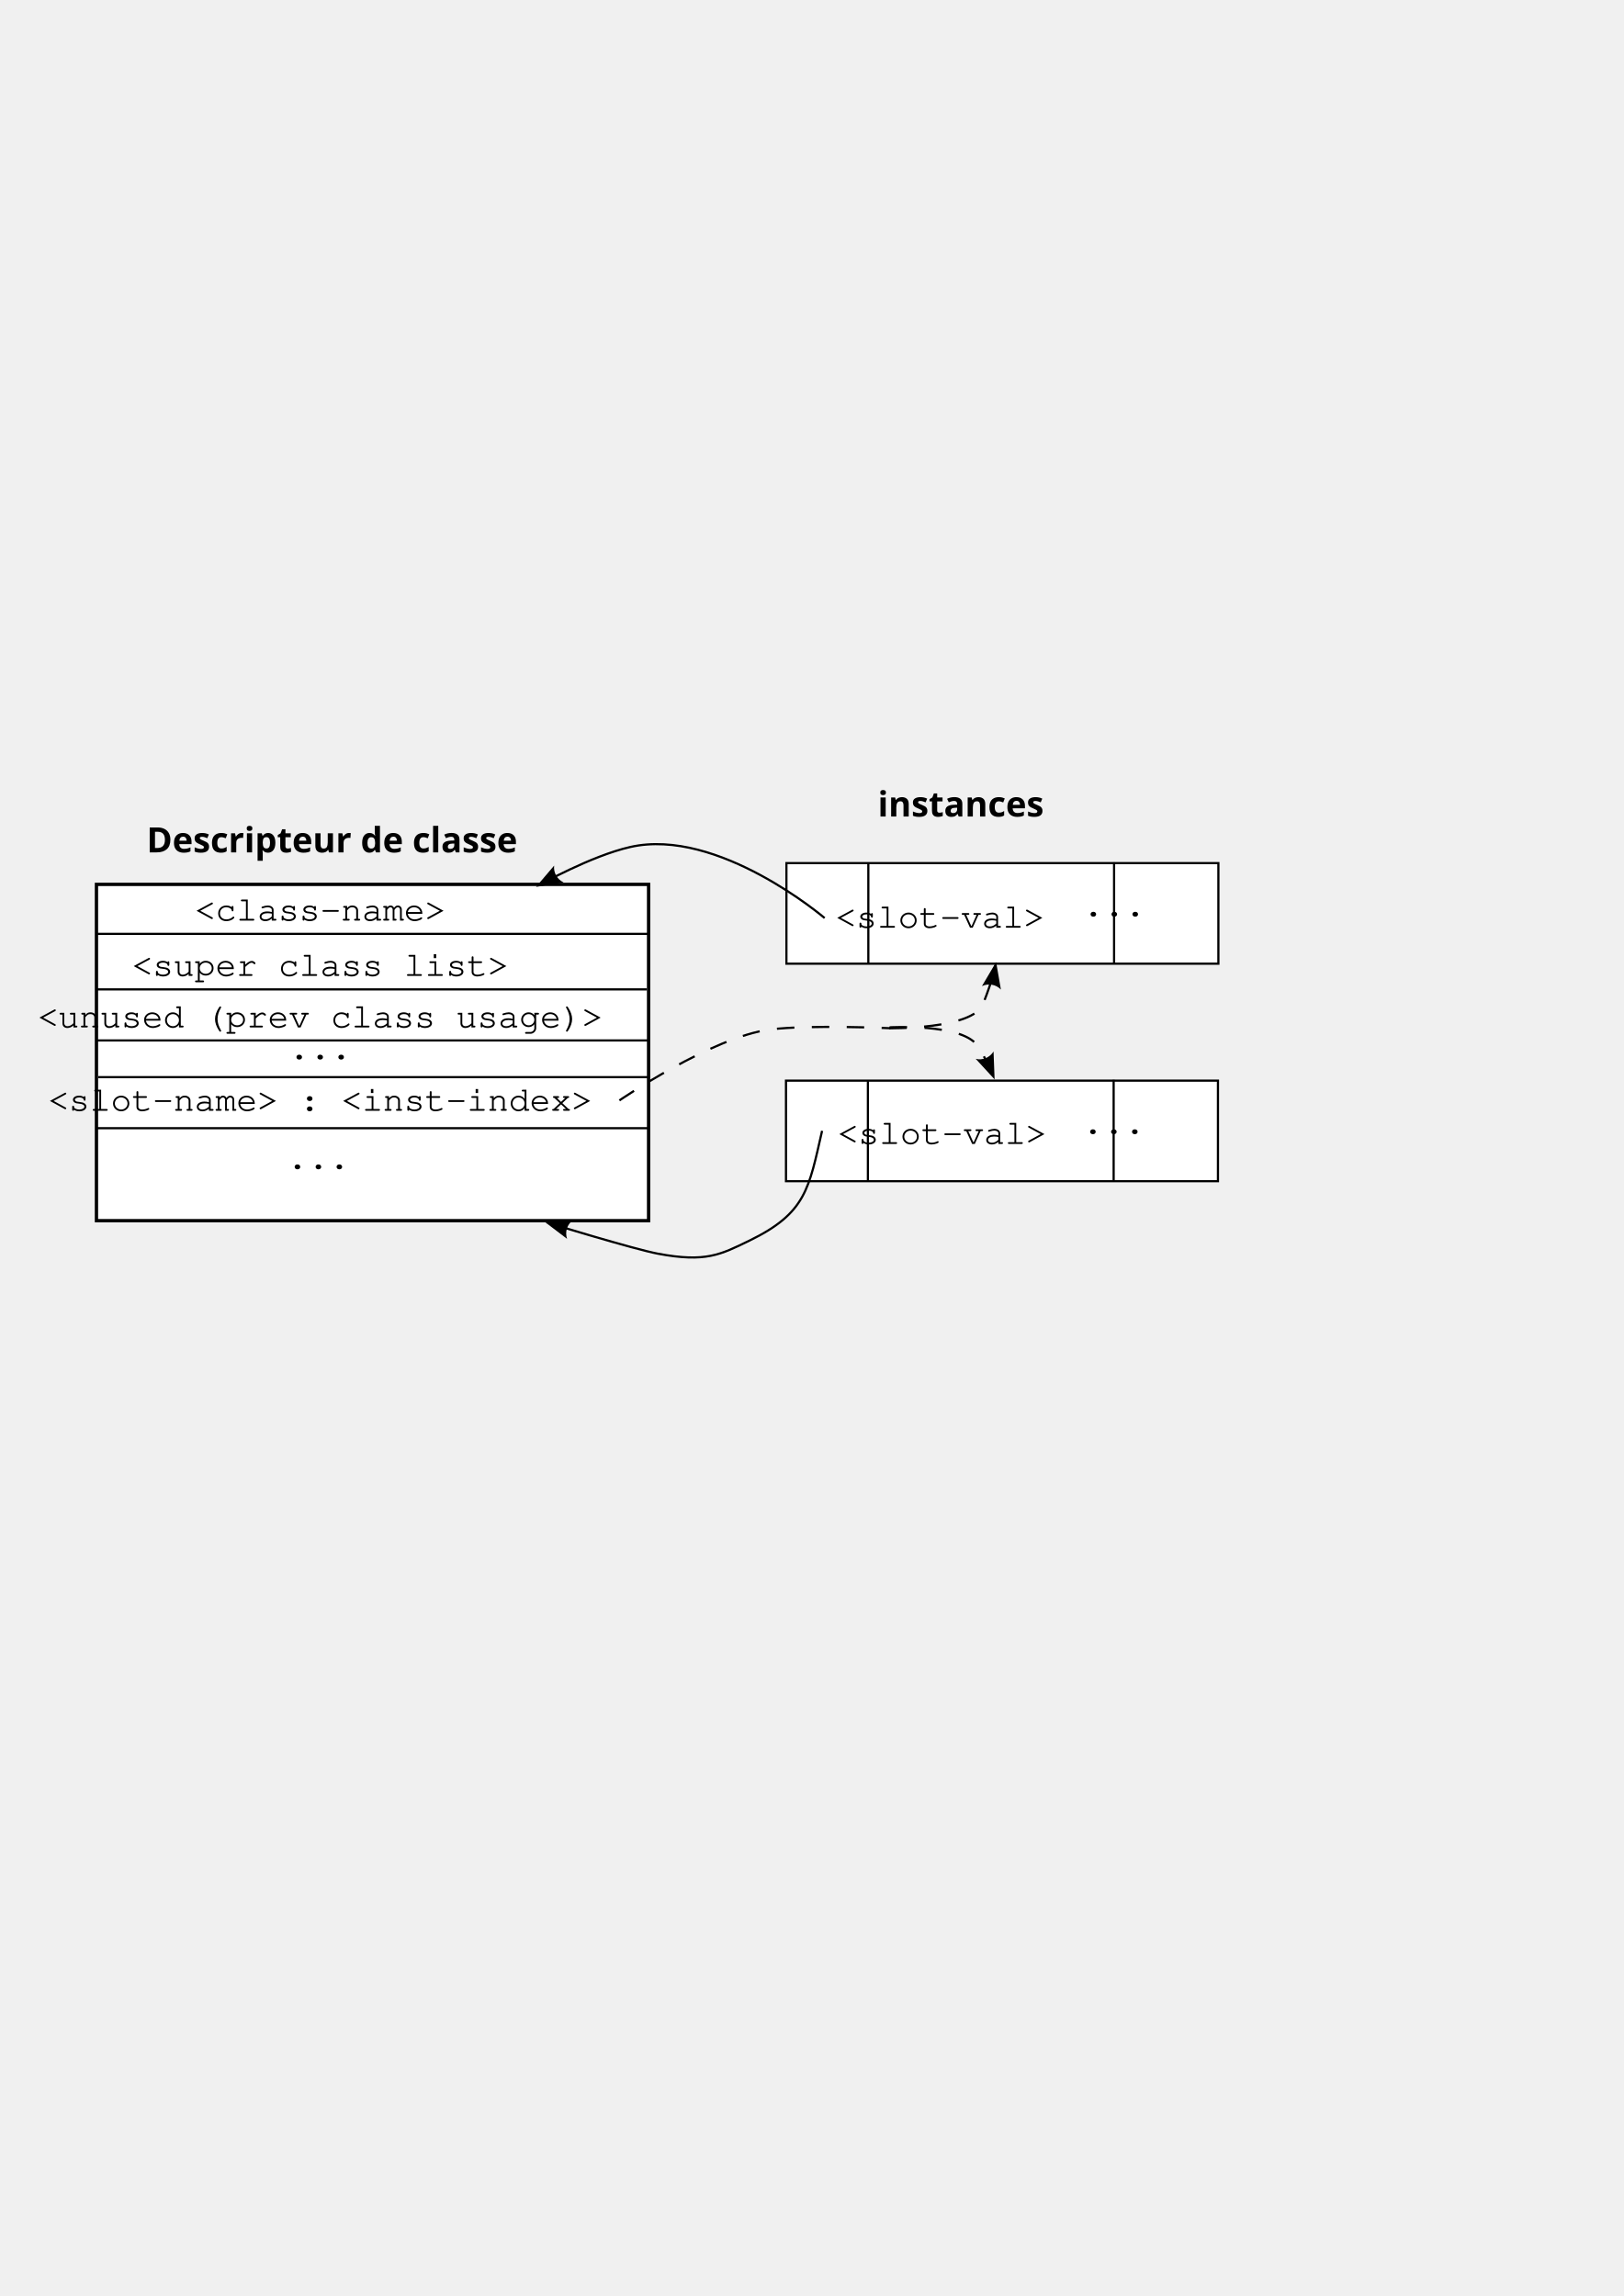
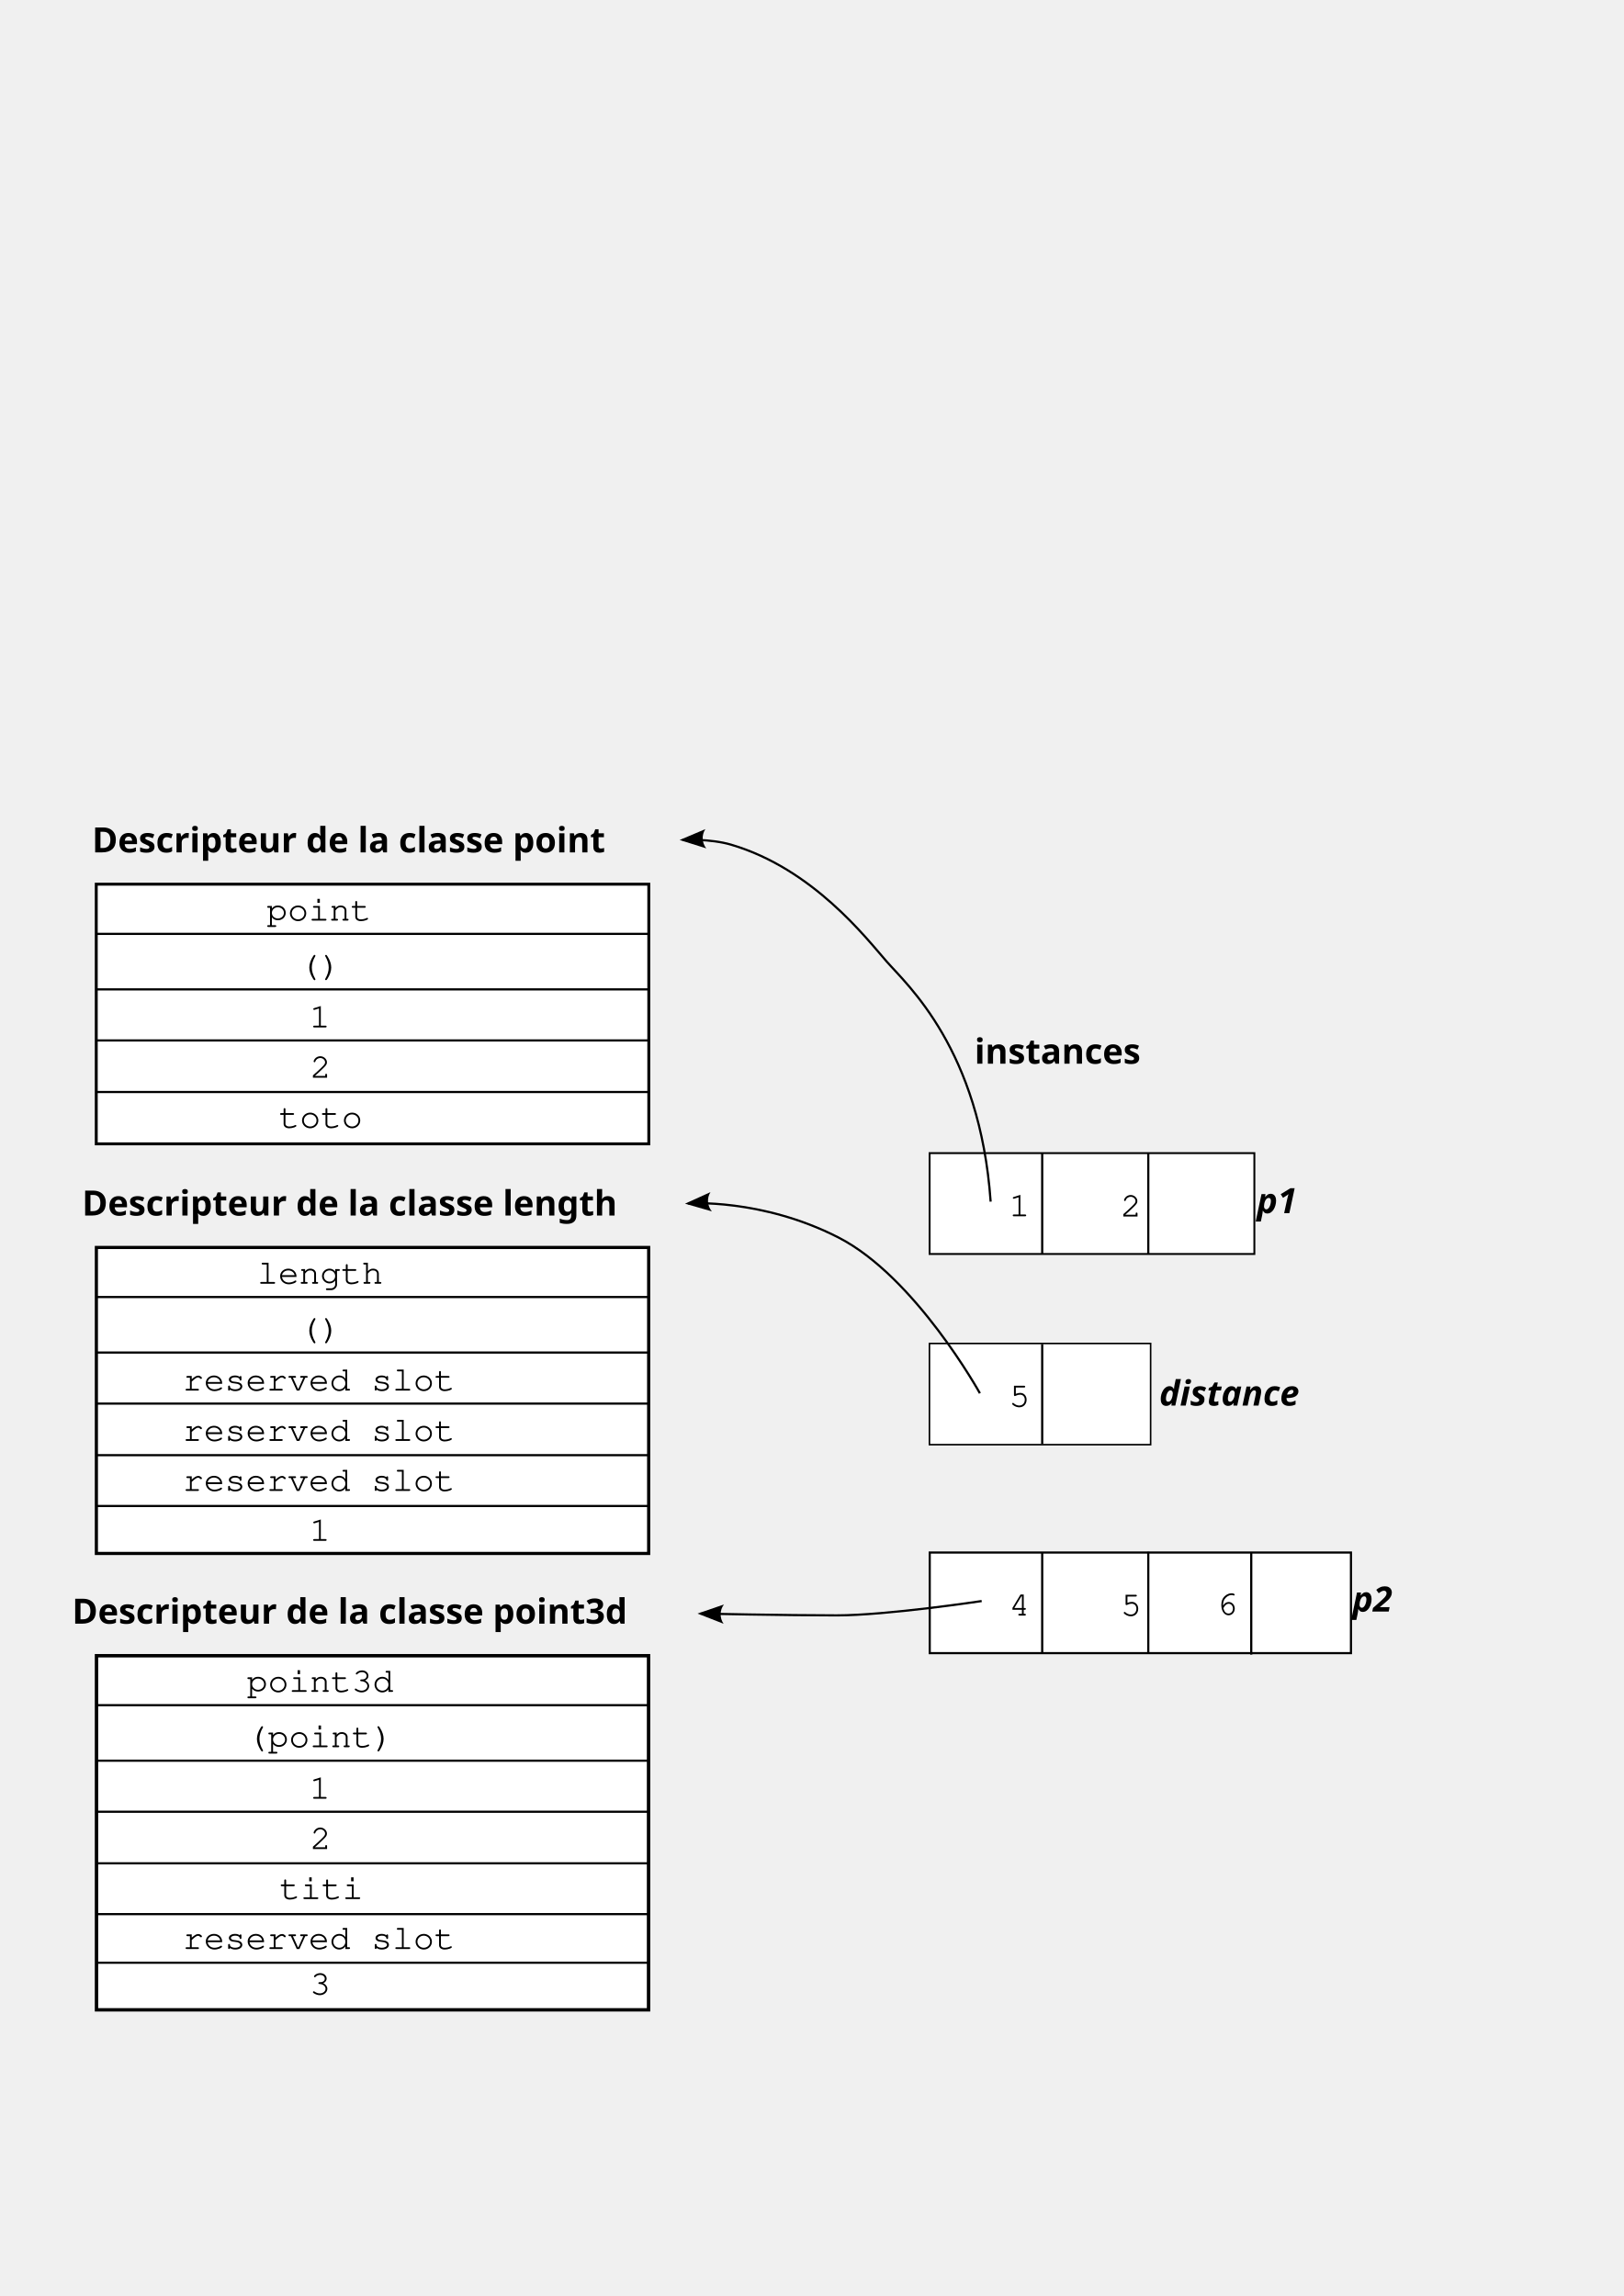
<svg xmlns="http://www.w3.org/2000/svg" width="744.094" height="1052.362" id="svg2">
  <defs id="defs4">
    <marker orient="auto" refY="0.0" refX="0.0" id="Arrow2Lend" style="overflow:visible;">
      <path id="path3257" style="font-size:12.0;fill-rule:evenodd;stroke-width:0.625;stroke-linejoin:round;" d="M 8.719,4.034 L -2.207,0.016 L 8.719,-4.002 C 6.973,-1.63 6.983,1.616 8.719,4.034 z " transform="scale(1.1) rotate(180) translate(1,0)" />
    </marker>
  </defs>
  <g id="layer1">
-     <rect style="opacity:1;fill:#ffffff;fill-opacity:1;fill-rule:nonzero;stroke:#000000;stroke-width:1.519;stroke-linecap:butt;stroke-linejoin:miter;stroke-miterlimit:4;stroke-dasharray:none;stroke-dashoffset:0;stroke-opacity:1" id="rect2383" width="253.029" height="154.134" x="44.201" y="405.352" />
-     <text xml:space="preserve" style="font-size:16px;font-style:normal;font-weight:normal;text-align:center;text-anchor:middle;fill:#000000;fill-opacity:1;stroke:none;stroke-width:1px;stroke-linecap:butt;stroke-linejoin:miter;stroke-opacity:1;font-family:Courier" x="170.716" y="421.954" id="text3155">
-       <tspan id="tspan3157" x="170.716" y="421.954">&lt;class-name&gt;</tspan>
+     <rect style="opacity:1;fill:#ffffff;fill-opacity:1;fill-rule:nonzero;stroke:#000000;stroke-width:1.336;stroke-linecap:butt;stroke-linejoin:miter;stroke-miterlimit:4;stroke-dasharray:none;stroke-dashoffset:0;stroke-opacity:1" id="rect2383" width="253.213" height="119.017" x="44.109" y="405.261" />
+     <text xml:space="preserve" style="font-size:16px;font-style:normal;font-weight:normal;text-align:center;text-anchor:middle;fill:#000000;fill-opacity:1;stroke:none;stroke-width:1px;stroke-linecap:butt;stroke-linejoin:miter;stroke-opacity:1;font-family:Courier" x="170.185" y="421.954" id="text3155">
+       <tspan id="tspan3157" x="170.185" y="421.954">point</tspan>
    </text>
-     <text xml:space="preserve" style="font-size:16px;font-style:normal;font-weight:normal;text-align:center;text-anchor:middle;fill:#000000;fill-opacity:1;stroke:none;stroke-width:1px;stroke-linecap:butt;stroke-linejoin:miter;stroke-opacity:1;font-family:Courier" x="170.716" y="447.309" id="text3159">
-       <tspan id="tspan3161" x="170.716" y="447.309">&lt;super class list&gt;</tspan>
+     <text xml:space="preserve" style="font-size:16px;font-style:normal;font-weight:normal;text-align:center;text-anchor:middle;fill:#000000;fill-opacity:1;stroke:none;stroke-width:1px;stroke-linecap:butt;stroke-linejoin:miter;stroke-opacity:1;font-family:Courier" x="170.72" y="447.309" id="text3159">
+       <tspan id="tspan3161" x="170.72" y="447.309">()</tspan>
    </text>
-     <text xml:space="preserve" style="font-size:16px;font-style:normal;font-weight:normal;text-align:center;text-anchor:middle;fill:#000000;fill-opacity:1;stroke:none;stroke-width:1px;stroke-linecap:butt;stroke-linejoin:miter;stroke-opacity:1;font-family:Courier" x="170.716" y="509.112" id="text3163">
-       <tspan id="tspan3165" x="170.716" y="509.112">&lt;slot-name&gt; : &lt;inst-index&gt;</tspan>
+     <text xml:space="preserve" style="font-size:16px;font-style:normal;font-weight:normal;text-align:center;text-anchor:middle;fill:#000000;fill-opacity:1;stroke:none;stroke-width:1px;stroke-linecap:butt;stroke-linejoin:miter;stroke-opacity:1;font-family:Courier" x="170.935" y="493.977" id="text3163">
+       <tspan id="tspan3165" x="170.935" y="493.977">2</tspan>
    </text>
-     <text xml:space="preserve" style="font-size:16px;font-style:normal;font-weight:normal;text-align:center;text-anchor:middle;fill:#000000;fill-opacity:1;stroke:none;stroke-width:1px;stroke-linecap:butt;stroke-linejoin:miter;stroke-opacity:1;font-family:Courier" x="170.716" y="470.922" id="text3167">
-       <tspan id="tspan3169" x="170.716" y="470.922">&lt;unused (prev class usage)&gt;</tspan>
-     </text>
-     <text xml:space="preserve" style="font-size:16px;font-style:normal;font-weight:normal;text-align:center;text-anchor:middle;fill:#000000;fill-opacity:1;stroke:none;stroke-width:1px;stroke-linecap:butt;stroke-linejoin:miter;stroke-opacity:1;font-family:Courier" x="169.907" y="535.702" id="text3171">
-       <tspan x="169.907" y="535.702" id="tspan3175">...</tspan>
-     </text>
-     <text xml:space="preserve" style="font-size:16px;font-style:normal;font-weight:normal;text-align:center;text-anchor:middle;fill:#000000;fill-opacity:1;stroke:none;stroke-width:1px;stroke-linecap:butt;stroke-linejoin:miter;stroke-opacity:1;font-family:Courier" x="170.728" y="485.402" id="text3179">
-       <tspan x="170.728" y="485.402" id="tspan3181">...</tspan>
+     <text xml:space="preserve" style="font-size:16px;font-style:normal;font-weight:normal;text-align:center;text-anchor:middle;fill:#000000;fill-opacity:1;stroke:none;stroke-width:1px;stroke-linecap:butt;stroke-linejoin:miter;stroke-opacity:1;font-family:Courier" x="170.579" y="470.922" id="text3167">
+       <tspan id="tspan3169" x="170.579" y="470.922">1</tspan>
    </text>
    <text xml:space="preserve" style="font-size:16px;font-style:normal;font-weight:normal;text-align:center;text-anchor:middle;fill:#000000;fill-opacity:1;stroke:none;stroke-width:1px;stroke-linecap:butt;stroke-linejoin:miter;stroke-opacity:1;font-family:Courier" x="178.214" y="374.505" id="text3183">
      <tspan id="tspan3185" x="178.214" y="374.505" />
    </text>
-     <path style="fill:none;fill-rule:evenodd;stroke:#000000;stroke-width:0.998px;stroke-linecap:butt;stroke-linejoin:miter;stroke-opacity:1" d="M 44.696,428.037 L 296.927,428.037" id="path3187" />
-     <path style="fill:none;fill-rule:evenodd;stroke:#000000;stroke-width:0.998px;stroke-linecap:butt;stroke-linejoin:miter;stroke-opacity:1" d="M 44.231,453.481 L 296.462,453.481" id="path3189" />
-     <path style="fill:none;fill-rule:evenodd;stroke:#000000;stroke-width:0.998px;stroke-linecap:butt;stroke-linejoin:miter;stroke-opacity:1" d="M 44.642,476.878 L 296.873,476.878" id="path3191" />
-     <path style="fill:none;fill-rule:evenodd;stroke:#000000;stroke-width:0.998px;stroke-linecap:butt;stroke-linejoin:miter;stroke-opacity:1" d="M 45.052,493.707 L 297.283,493.707" id="path3193" />
-     <path style="fill:none;fill-rule:evenodd;stroke:#000000;stroke-width:0.998px;stroke-linecap:butt;stroke-linejoin:miter;stroke-opacity:1" d="M 44.642,517.104 L 296.873,517.104" id="path3195" />
-     <rect style="opacity:1;fill:#ffffff;fill-opacity:1;fill-rule:nonzero;stroke:#000000;stroke-width:1;stroke-linecap:butt;stroke-linejoin:miter;stroke-miterlimit:4;stroke-dasharray:none;stroke-dashoffset:0;stroke-opacity:1" id="rect3197" width="197.953" height="46.097" x="360.396" y="395.604" />
-     <text xml:space="preserve" style="font-size:16px;font-style:normal;font-weight:normal;text-align:center;text-anchor:middle;fill:#000000;fill-opacity:1;stroke:none;stroke-width:1px;stroke-linecap:butt;stroke-linejoin:miter;stroke-opacity:1;font-family:Courier" x="454.729" y="425.198" id="text3199">
-       <tspan id="tspan3201" x="454.729" y="425.198">&lt;slot-val&gt;</tspan>
+     <path style="fill:none;fill-rule:evenodd;stroke:#000000;stroke-width:0.998px;stroke-linecap:butt;stroke-linejoin:miter;stroke-opacity:1" d="M 44.6,428.037 L 296.831,428.037" id="path3187" />
+     <path style="fill:none;fill-rule:evenodd;stroke:#000000;stroke-width:0.998px;stroke-linecap:butt;stroke-linejoin:miter;stroke-opacity:1" d="M 44.6,453.481 L 296.831,453.481" id="path3189" />
+     <path style="fill:none;fill-rule:evenodd;stroke:#000000;stroke-width:0.998px;stroke-linecap:butt;stroke-linejoin:miter;stroke-opacity:1" d="M 44.6,476.878 L 296.831,476.878" id="path3191" />
+     <path style="fill:none;fill-rule:evenodd;stroke:#000000;stroke-width:0;stroke-linecap:butt;stroke-linejoin:miter;stroke-opacity:1;marker-end:url(#Arrow2Lend);stroke-miterlimit:4;stroke-dasharray:none" d="M 373.26,414.395 C 373.26,414.395 357.587,275.076 302.439,339.511 C 247.292,403.946 246.712,403.366 246.712,403.366" id="path3231" />
+     <text xml:space="preserve" style="font-size:16px;font-style:normal;font-variant:normal;font-weight:bold;font-stretch:normal;text-align:center;line-height:125%;writing-mode:lr-tb;text-anchor:middle;fill:#000000;fill-opacity:1;stroke:none;stroke-width:1px;stroke-linecap:butt;stroke-linejoin:miter;stroke-opacity:1;font-family:Sans;-inkscape-font-specification:Sans Bold" x="170.169" y="390.678" id="text5570">
+       <tspan id="tspan5572" x="170.169" y="390.678">Descripteur de la classe point</tspan>
    </text>
-     <path style="fill:none;fill-rule:evenodd;stroke:#000000;stroke-width:1px;stroke-linecap:butt;stroke-linejoin:miter;stroke-opacity:1" d="M 397.931,395.819 L 397.931,441.678" id="path3207" />
-     <path style="fill:none;fill-rule:evenodd;stroke:#000000;stroke-width:1px;stroke-linecap:butt;stroke-linejoin:miter;stroke-opacity:1" d="M 510.548,395.239 L 510.548,441.969" id="path3209" />
-     <text xml:space="preserve" style="font-size:16px;font-style:normal;font-weight:normal;text-align:center;text-anchor:middle;fill:#000000;fill-opacity:1;stroke:none;stroke-width:1px;stroke-linecap:butt;stroke-linejoin:miter;stroke-opacity:1;font-family:Courier" x="534.639" y="419.91" id="text3211">
-       <tspan id="tspan3213" x="534.639" y="419.91">...</tspan>
+     <text xml:space="preserve" style="font-size:16px;font-style:normal;font-variant:normal;font-weight:bold;font-stretch:normal;text-align:center;line-height:125%;writing-mode:lr-tb;text-anchor:middle;fill:#000000;fill-opacity:1;stroke:none;stroke-width:1px;stroke-linecap:butt;stroke-linejoin:miter;stroke-opacity:1;font-family:Sans;-inkscape-font-specification:Sans Bold" x="495.032" y="487.55" id="text5574">
+       <tspan id="tspan5576" x="495.032" y="487.55">instances</tspan>
    </text>
-     <rect style="opacity:1;fill:#ffffff;fill-opacity:1;fill-rule:nonzero;stroke:#000000;stroke-width:1;stroke-linecap:butt;stroke-linejoin:miter;stroke-miterlimit:4;stroke-dasharray:none;stroke-dashoffset:0;stroke-opacity:1" id="rect3215" width="197.953" height="46.097" x="360.197" y="495.304" />
-     <text xml:space="preserve" style="font-size:16px;font-style:normal;font-weight:normal;text-align:center;text-anchor:middle;fill:#000000;fill-opacity:1;stroke:none;stroke-width:1px;stroke-linecap:butt;stroke-linejoin:miter;stroke-opacity:1;font-family:Courier" x="455.691" y="524.318" id="text3217">
-       <tspan id="tspan3219" x="455.691" y="524.318">&lt;slot-val&gt;</tspan>
+     <flowRoot xml:space="preserve" id="flowRoot2435" style="fill:black;stroke:none;stroke-opacity:1;stroke-width:1px;stroke-linejoin:miter;stroke-linecap:butt;fill-opacity:1;font-family:Courier;font-style:normal;font-weight:normal;font-size:16;text-anchor:middle;text-align:center">
+       <flowRegion id="flowRegion2437">
+         <rect id="rect2439" width="274.197" height="157.622" x="29.554" y="357.84" />
+       </flowRegion>
+       <flowPara id="flowPara2441" />
+     </flowRoot>
+     <path style="fill:none;fill-rule:evenodd;stroke:#000000;stroke-width:0.998px;stroke-linecap:butt;stroke-linejoin:miter;stroke-opacity:1" d="M 44.6,500.52 L 296.831,500.52" id="path2475" />
+     <text xml:space="preserve" style="font-size:16px;font-style:normal;font-weight:normal;text-align:center;text-anchor:middle;fill:#000000;fill-opacity:1;stroke:none;stroke-width:1px;stroke-linecap:butt;stroke-linejoin:miter;stroke-opacity:1;font-family:Courier" x="170.935" y="516.895" id="text2477">
+       <tspan id="tspan2479" x="170.935" y="516.895">toto</tspan>
    </text>
-     <path style="fill:none;fill-rule:evenodd;stroke:#000000;stroke-width:1;stroke-linecap:butt;stroke-linejoin:miter;stroke-opacity:1;stroke-miterlimit:4;stroke-dasharray:8,8;stroke-dashoffset:0" d="M 283.863,504.372 C 283.863,504.372 326.235,475.273 352.943,471.864 C 370.83,469.582 408.09,471.284 408.09,471.284" id="path5045" />
-     <path style="fill:none;fill-rule:evenodd;stroke:#000000;stroke-width:1px;stroke-linecap:butt;stroke-linejoin:miter;stroke-opacity:1" d="M 397.732,495.52 L 397.732,541.379" id="path3221" />
-     <path style="fill:none;fill-rule:evenodd;stroke:#000000;stroke-width:1px;stroke-linecap:butt;stroke-linejoin:miter;stroke-opacity:1" d="M 510.349,494.939 L 510.349,541.669" id="path3223" />
-     <text xml:space="preserve" style="font-size:16px;font-style:normal;font-weight:normal;text-align:center;text-anchor:middle;fill:#000000;fill-opacity:1;stroke:none;stroke-width:1px;stroke-linecap:butt;stroke-linejoin:miter;stroke-opacity:1;font-family:Courier" x="534.44" y="519.61" id="text3225">
-       <tspan id="tspan3227" x="534.44" y="519.61">...</tspan>
+     <rect style="opacity:1;fill:#ffffff;fill-opacity:1;fill-rule:nonzero;stroke:#000000;stroke-width:1.45;stroke-linecap:butt;stroke-linejoin:miter;stroke-miterlimit:4;stroke-dasharray:none;stroke-dashoffset:0;stroke-opacity:1" id="rect2481" width="253.099" height="140.247" x="44.166" y="571.769" />
+     <text xml:space="preserve" style="font-size:16px;font-style:normal;font-weight:normal;text-align:center;text-anchor:middle;fill:#000000;fill-opacity:1;stroke:none;stroke-width:1px;stroke-linecap:butt;stroke-linejoin:miter;stroke-opacity:1;font-family:Courier" x="170.649" y="588.406" id="text2483">
+       <tspan id="tspan2485" x="170.649" y="588.406">length</tspan>
    </text>
-     <path style="fill:none;fill-rule:evenodd;stroke:#000000;stroke-width:0;stroke-linecap:butt;stroke-linejoin:miter;stroke-opacity:1;marker-end:url(#Arrow2Lend);stroke-miterlimit:4;stroke-dasharray:none" d="M 373.26,414.395 C 373.26,414.395 357.587,275.076 302.439,339.511 C 247.292,403.946 246.712,403.366 246.712,403.366" id="path3231" />
-     <path style="fill:none;fill-rule:evenodd;stroke:#000000;stroke-width:1px;stroke-linecap:butt;stroke-linejoin:miter;stroke-opacity:1;marker-end:url(#Arrow2Lend)" d="M 377.904,420.781 C 377.904,420.781 329.125,379.121 288.855,388.214 C 270.859,392.278 246.794,405.828 246.794,405.828" id="path4011" />
-     <path style="fill:none;fill-rule:evenodd;stroke:#000000;stroke-width:1px;stroke-linecap:butt;stroke-linejoin:miter;stroke-opacity:1;marker-end:url(#Arrow2Lend)" d="M 376.743,518.304 C 370.637,544.832 369.484,556.011 343.279,568.715 C 330.259,575.027 323.455,578.748 301.526,574.63 C 290.746,572.605 250.94,560.44 250.94,560.44" id="path4528" />
-     <path style="fill:none;fill-rule:evenodd;stroke:#000000;stroke-width:1;stroke-linecap:butt;stroke-linejoin:miter;stroke-opacity:1;stroke-miterlimit:4;stroke-dasharray:8, 8;stroke-dashoffset:0;marker-end:url(#Arrow2Lend)" d="M 407.51,471.284 C 407.51,471.284 445.822,471.864 450.466,460.254 C 455.11,448.644 456.271,442.259 456.271,442.259" id="path5051" />
-     <path style="fill:none;fill-rule:evenodd;stroke:#000000;stroke-width:1;stroke-linecap:butt;stroke-linejoin:miter;marker-end:url(#Arrow2Lend);stroke-miterlimit:4;stroke-dasharray:8, 8;stroke-dashoffset:0;stroke-opacity:1" d="M 407.677,470.881 C 407.677,470.881 440.228,469.005 447.731,479.008 C 451.214,483.652 455.277,493.521 455.277,493.521" id="path5568" />
-     <text xml:space="preserve" style="font-size:16px;font-style:normal;font-variant:normal;font-weight:bold;font-stretch:normal;text-align:center;line-height:125%;writing-mode:lr-tb;text-anchor:middle;fill:#000000;fill-opacity:1;stroke:none;stroke-width:1px;stroke-linecap:butt;stroke-linejoin:miter;stroke-opacity:1;font-family:Sans;-inkscape-font-specification:Sans Bold" x="162.548" y="390.678" id="text5570">
-       <tspan id="tspan5572" x="162.548" y="390.678">Descripteur de classe</tspan>
+     <text xml:space="preserve" style="font-size:16px;font-style:normal;font-weight:normal;text-align:center;text-anchor:middle;fill:#000000;fill-opacity:1;stroke:none;stroke-width:1px;stroke-linecap:butt;stroke-linejoin:miter;stroke-opacity:1;font-family:Courier" x="170.72" y="613.761" id="text2487">
+       <tspan id="tspan2489" x="170.72" y="613.761">()</tspan>
    </text>
-     <text xml:space="preserve" style="font-size:16px;font-style:normal;font-variant:normal;font-weight:bold;font-stretch:normal;text-align:center;line-height:125%;writing-mode:lr-tb;text-anchor:middle;fill:#000000;fill-opacity:1;stroke:none;stroke-width:1px;stroke-linecap:butt;stroke-linejoin:miter;stroke-opacity:1;font-family:Sans;-inkscape-font-specification:Sans Bold" x="450.7" y="374.259" id="text5574">
-       <tspan id="tspan5576" x="450.7" y="374.259">instances</tspan>
+     <text xml:space="preserve" style="font-size:16px;font-style:normal;font-weight:normal;text-align:center;text-anchor:middle;fill:#000000;fill-opacity:1;stroke:none;stroke-width:1px;stroke-linecap:butt;stroke-linejoin:miter;stroke-opacity:1;font-family:Courier" x="170.185" y="660.429" id="text2491">
+       <tspan id="tspan2493" x="170.185" y="660.429">reserved slot</tspan>
+     </text>
+     <text xml:space="preserve" style="font-size:16px;font-style:normal;font-weight:normal;text-align:center;text-anchor:middle;fill:#000000;fill-opacity:1;stroke:none;stroke-width:1px;stroke-linecap:butt;stroke-linejoin:miter;stroke-opacity:1;font-family:Courier" x="170.185" y="637.374" id="text2495">
+       <tspan id="tspan2497" x="170.185" y="637.374">reserved slot</tspan>
+     </text>
+     <path style="fill:none;fill-rule:evenodd;stroke:#000000;stroke-width:0.998px;stroke-linecap:butt;stroke-linejoin:miter;stroke-opacity:1" d="M 44.6,594.489 L 296.831,594.489" id="path2499" />
+     <path style="fill:none;fill-rule:evenodd;stroke:#000000;stroke-width:0.998px;stroke-linecap:butt;stroke-linejoin:miter;stroke-opacity:1" d="M 44.6,619.933 L 296.831,619.933" id="path2501" />
+     <path style="fill:none;fill-rule:evenodd;stroke:#000000;stroke-width:0.998px;stroke-linecap:butt;stroke-linejoin:miter;stroke-opacity:1" d="M 44.6,643.33 L 296.831,643.33" id="path2503" />
+     <text xml:space="preserve" style="font-size:16px;font-style:normal;font-variant:normal;font-weight:bold;font-stretch:normal;text-align:center;line-height:125%;writing-mode:lr-tb;text-anchor:middle;fill:#000000;fill-opacity:1;stroke:none;stroke-width:1px;stroke-linecap:butt;stroke-linejoin:miter;stroke-opacity:1;font-family:Sans;-inkscape-font-specification:Sans Bold" x="170.614" y="557.13" id="text2505">
+       <tspan id="tspan2507" x="170.614" y="557.13">Descripteur de la classe length</tspan>
+     </text>
+     <path style="fill:none;fill-rule:evenodd;stroke:#000000;stroke-width:0.998px;stroke-linecap:butt;stroke-linejoin:miter;stroke-opacity:1" d="M 44.6,666.972 L 296.831,666.972" id="path2509" />
+     <text xml:space="preserve" style="font-size:16px;font-style:normal;font-weight:normal;text-align:center;text-anchor:middle;fill:#000000;fill-opacity:1;stroke:none;stroke-width:1px;stroke-linecap:butt;stroke-linejoin:miter;stroke-opacity:1;font-family:Courier" x="170.185" y="683.347" id="text2511">
+       <tspan id="tspan2513" x="170.185" y="683.347">reserved slot</tspan>
+     </text>
+     <path style="fill:none;fill-rule:evenodd;stroke:#000000;stroke-width:0.998px;stroke-linecap:butt;stroke-linejoin:miter;stroke-opacity:1" d="M 44.6,690.263 L 296.831,690.263" id="path2515" />
+     <text xml:space="preserve" style="font-size:16px;font-style:normal;font-weight:normal;text-align:center;text-anchor:middle;fill:#000000;fill-opacity:1;stroke:none;stroke-width:1px;stroke-linecap:butt;stroke-linejoin:miter;stroke-opacity:1;font-family:Courier" x="170.579" y="706.247" id="text2517">
+       <tspan id="tspan2519" x="170.579" y="706.247">1</tspan>
+     </text>
+     <rect style="opacity:1;fill:#ffffff;fill-opacity:1;fill-rule:nonzero;stroke:#000000;stroke-width:1.559;stroke-linecap:butt;stroke-linejoin:miter;stroke-miterlimit:4;stroke-dasharray:none;stroke-dashoffset:0;stroke-opacity:1" id="rect2521" width="252.989" height="162.303" x="44.221" y="758.896" />
+     <text xml:space="preserve" style="font-size:16px;font-style:normal;font-weight:normal;text-align:center;text-anchor:middle;fill:#000000;fill-opacity:1;stroke:none;stroke-width:1px;stroke-linecap:butt;stroke-linejoin:miter;stroke-opacity:1;font-family:Courier" x="170.716" y="775.477" id="text2523">
+       <tspan id="tspan2525" x="170.716" y="775.477">point3d</tspan>
+     </text>
+     <text xml:space="preserve" style="font-size:16px;font-style:normal;font-weight:normal;text-align:center;text-anchor:middle;fill:#000000;fill-opacity:1;stroke:none;stroke-width:1px;stroke-linecap:butt;stroke-linejoin:miter;stroke-opacity:1;font-family:Courier" x="170.72" y="800.832" id="text2527">
+       <tspan id="tspan2529" x="170.72" y="800.832">(point)</tspan>
+     </text>
+     <text xml:space="preserve" style="font-size:16px;font-style:normal;font-weight:normal;text-align:center;text-anchor:middle;fill:#000000;fill-opacity:1;stroke:none;stroke-width:1px;stroke-linecap:butt;stroke-linejoin:miter;stroke-opacity:1;font-family:Courier" x="170.935" y="847.5" id="text2531">
+       <tspan id="tspan2533" x="170.935" y="847.5">2</tspan>
+     </text>
+     <text xml:space="preserve" style="font-size:16px;font-style:normal;font-weight:normal;text-align:center;text-anchor:middle;fill:#000000;fill-opacity:1;stroke:none;stroke-width:1px;stroke-linecap:butt;stroke-linejoin:miter;stroke-opacity:1;font-family:Courier" x="170.579" y="824.446" id="text2535">
+       <tspan id="tspan2537" x="170.579" y="824.446">1</tspan>
+     </text>
+     <path style="fill:none;fill-rule:evenodd;stroke:#000000;stroke-width:0.998px;stroke-linecap:butt;stroke-linejoin:miter;stroke-opacity:1" d="M 44.6,781.56 L 296.831,781.56" id="path2539" />
+     <path style="fill:none;fill-rule:evenodd;stroke:#000000;stroke-width:0.998px;stroke-linecap:butt;stroke-linejoin:miter;stroke-opacity:1" d="M 44.6,807.004 L 296.831,807.004" id="path2541" />
+     <path style="fill:none;fill-rule:evenodd;stroke:#000000;stroke-width:0.998px;stroke-linecap:butt;stroke-linejoin:miter;stroke-opacity:1" d="M 44.6,830.401 L 296.831,830.401" id="path2543" />
+     <text xml:space="preserve" style="font-size:16px;font-style:normal;font-variant:normal;font-weight:bold;font-stretch:normal;text-align:center;line-height:125%;writing-mode:lr-tb;text-anchor:middle;fill:#000000;fill-opacity:1;stroke:none;stroke-width:1px;stroke-linecap:butt;stroke-linejoin:miter;stroke-opacity:1;font-family:Sans;-inkscape-font-specification:Sans Bold" x="170.661" y="744.202" id="text2545">
+       <tspan id="tspan2547" x="170.661" y="744.202">Descripteur de la classe point3d</tspan>
+     </text>
+     <path style="fill:none;fill-rule:evenodd;stroke:#000000;stroke-width:0.998px;stroke-linecap:butt;stroke-linejoin:miter;stroke-opacity:1" d="M 44.6,854.043 L 296.831,854.043" id="path2549" />
+     <text xml:space="preserve" style="font-size:16px;font-style:normal;font-weight:normal;text-align:center;text-anchor:middle;fill:#000000;fill-opacity:1;stroke:none;stroke-width:1px;stroke-linecap:butt;stroke-linejoin:miter;stroke-opacity:1;font-family:Courier" x="171.247" y="870.418" id="text2551">
+       <tspan id="tspan2553" x="171.247" y="870.418">titi</tspan>
+     </text>
+     <path style="fill:none;fill-rule:evenodd;stroke:#000000;stroke-width:0.998px;stroke-linecap:butt;stroke-linejoin:miter;stroke-opacity:1" d="M 44.6,877.335 L 296.831,877.335" id="path2555" />
+     <text xml:space="preserve" style="font-size:16px;font-style:normal;font-weight:normal;text-align:center;text-anchor:middle;fill:#000000;fill-opacity:1;stroke:none;stroke-width:1px;stroke-linecap:butt;stroke-linejoin:miter;stroke-opacity:1;font-family:Courier" x="170.185" y="893.318" id="text2557">
+       <tspan id="tspan2559" x="170.185" y="893.318">reserved slot</tspan>
+     </text>
+     <path style="fill:none;fill-rule:evenodd;stroke:#000000;stroke-width:0.998px;stroke-linecap:butt;stroke-linejoin:miter;stroke-opacity:1" d="M 44.6,899.605 L 296.831,899.605" id="path2561" />
+     <text xml:space="preserve" style="font-size:16px;font-style:normal;font-weight:normal;text-align:center;text-anchor:middle;fill:#000000;fill-opacity:1;stroke:none;stroke-width:1px;stroke-linecap:butt;stroke-linejoin:miter;stroke-opacity:1;font-family:Courier" x="170.751" y="914.242" id="text2563">
+       <tspan id="tspan2565" x="170.751" y="914.242">3</tspan>
+     </text>
+     <g id="g2641" transform="translate(-0.820948,12.31422)">
+       <rect y="516.217" x="426.827" height="46.229" width="148.828" id="rect3197" style="opacity:1;fill:#ffffff;fill-opacity:1;fill-rule:nonzero;stroke:#000000;stroke-width:0.868;stroke-linecap:butt;stroke-linejoin:miter;stroke-miterlimit:4;stroke-dasharray:none;stroke-dashoffset:0;stroke-opacity:1" />
+       <path id="path3207" d="M 478.428,516.402 L 478.428,562.261" style="fill:none;fill-rule:evenodd;stroke:#000000;stroke-width:1px;stroke-linecap:butt;stroke-linejoin:miter;stroke-opacity:1" />
+       <path id="path3209" d="M 527.045,515.967 L 527.045,562.697" style="fill:none;fill-rule:evenodd;stroke:#000000;stroke-width:1px;stroke-linecap:butt;stroke-linejoin:miter;stroke-opacity:1" />
+       <text id="text2567" y="545.164" x="501.599" style="font-size:16px;font-style:normal;font-weight:normal;text-align:center;text-anchor:middle;fill:#000000;fill-opacity:1;stroke:none;stroke-width:1px;stroke-linecap:butt;stroke-linejoin:miter;stroke-opacity:1;font-family:Courier" xml:space="preserve">
+         <tspan y="545.164" x="501.599" id="tspan2569">1</tspan>
+       </text>
+       <text id="text2571" y="545.269" x="552.751" style="font-size:16px;font-style:normal;font-weight:normal;text-align:center;text-anchor:middle;fill:#000000;fill-opacity:1;stroke:none;stroke-width:1px;stroke-linecap:butt;stroke-linejoin:miter;stroke-opacity:1;font-family:Courier" xml:space="preserve">
+         <tspan y="545.269" x="552.751" id="tspan2573">2</tspan>
+       </text>
+     </g>
+     <g id="g2623" transform="translate(-1.179103,17.23991)">
+       <rect y="694.361" x="427.245" height="46.109" width="193.04" id="rect2589" style="opacity:1;fill:#ffffff;fill-opacity:1;fill-rule:nonzero;stroke:#000000;stroke-width:0.988;stroke-linecap:butt;stroke-linejoin:miter;stroke-miterlimit:4;stroke-dasharray:none;stroke-dashoffset:0;stroke-opacity:1" />
+       <path id="path2591" d="M 478.786,694.486 L 478.786,740.345" style="fill:none;fill-rule:evenodd;stroke:#000000;stroke-width:1px;stroke-linecap:butt;stroke-linejoin:miter;stroke-opacity:1" />
+       <path id="path2593" d="M 527.403,694.05 L 527.403,740.78" style="fill:none;fill-rule:evenodd;stroke:#000000;stroke-width:1px;stroke-linecap:butt;stroke-linejoin:miter;stroke-opacity:1" />
+       <text id="text2595" y="723.247" x="501.957" style="font-size:16px;font-style:normal;font-weight:normal;text-align:center;text-anchor:middle;fill:#000000;fill-opacity:1;stroke:none;stroke-width:1px;stroke-linecap:butt;stroke-linejoin:miter;stroke-opacity:1;font-family:Courier" xml:space="preserve">
+         <tspan y="723.247" x="501.957" id="tspan2597">4</tspan>
+       </text>
+       <text id="text2599" y="723.353" x="553.11" style="font-size:16px;font-style:normal;font-weight:normal;text-align:center;text-anchor:middle;fill:#000000;fill-opacity:1;stroke:none;stroke-width:1px;stroke-linecap:butt;stroke-linejoin:miter;stroke-opacity:1;font-family:Courier" xml:space="preserve">
+         <tspan y="723.353" x="553.11" id="tspan2601">5</tspan>
+       </text>
+       <path id="path2603" d="M 574.586,694.408 L 574.586,741.139" style="fill:none;fill-rule:evenodd;stroke:#000000;stroke-width:1px;stroke-linecap:butt;stroke-linejoin:miter;stroke-opacity:1" />
+       <text id="text2605" y="722.89" x="597.18" style="font-size:16px;font-style:normal;font-weight:normal;text-align:center;text-anchor:middle;fill:#000000;fill-opacity:1;stroke:none;stroke-width:1px;stroke-linecap:butt;stroke-linejoin:miter;stroke-opacity:1;font-family:Courier" xml:space="preserve">
+         <tspan y="722.89" x="597.18" id="tspan2607">6</tspan>
+       </text>
+     </g>
+     <g id="g2635" transform="translate(0.4627849,14.31422)">
+       <rect y="601.459" x="425.468" height="46.379" width="101.363" id="rect2609" style="opacity:1;fill:#ffffff;fill-opacity:1;fill-rule:nonzero;stroke:#000000;stroke-width:0.718;stroke-linecap:butt;stroke-linejoin:miter;stroke-miterlimit:4;stroke-dasharray:none;stroke-dashoffset:0;stroke-opacity:1" />
+       <path id="path2611" d="M 477.144,601.719 L 477.144,647.578" style="fill:none;fill-rule:evenodd;stroke:#000000;stroke-width:1px;stroke-linecap:butt;stroke-linejoin:miter;stroke-opacity:1" />
+       <text id="text2615" y="630.48" x="500.315" style="font-size:16px;font-style:normal;font-weight:normal;text-align:center;text-anchor:middle;fill:#000000;fill-opacity:1;stroke:none;stroke-width:1px;stroke-linecap:butt;stroke-linejoin:miter;stroke-opacity:1;font-family:Courier" xml:space="preserve">
+         <tspan y="630.48" x="500.315" id="tspan2617">5</tspan>
+       </text>
+     </g>
+     <path style="fill:none;fill-rule:evenodd;stroke:#000000;stroke-width:1px;stroke-linecap:butt;stroke-linejoin:miter;stroke-opacity:1;marker-end:url(#Arrow2Lend)" d="M 453.984,550.763 C 449.059,480.982 415.717,451.427 406.369,440.756 C 396.863,429.904 372.517,398.207 335.048,387.156 C 325.453,384.327 312.781,384.931 312.781,384.931" id="path2654" />
+     <path style="fill:none;fill-rule:evenodd;stroke:#000000;stroke-width:1px;stroke-linecap:butt;stroke-linejoin:miter;stroke-opacity:1;marker-end:url(#Arrow2Lend)" d="M 449.059,638.604 C 449.059,638.604 419.504,585.243 384.204,567.182 C 348.903,549.121 315.244,551.584 315.244,551.584" id="path3947" />
+     <path style="fill:none;fill-rule:evenodd;stroke:#000000;stroke-width:1px;stroke-linecap:butt;stroke-linejoin:miter;stroke-opacity:1;marker-end:url(#Arrow2Lend)" d="M 449.879,733.834 C 449.879,733.834 406.369,740.402 383.383,740.402 C 360.396,740.402 320.991,739.581 320.991,739.581" id="path4466" />
+     <text xml:space="preserve" style="font-size:16px;font-style:italic;font-variant:normal;font-weight:bold;font-stretch:normal;text-align:center;line-height:125%;writing-mode:lr-tb;text-anchor:middle;fill:#000000;fill-opacity:1;stroke:none;stroke-width:1px;stroke-linecap:butt;stroke-linejoin:miter;stroke-opacity:1;font-family:Sans;-inkscape-font-specification:Sans Bold Italic" x="595.545" y="556.047" id="text4983">
+       <tspan id="tspan4985" x="595.545" y="556.047">p1</tspan>
+     </text>
+     <text xml:space="preserve" style="font-size:16px;font-style:italic;font-variant:normal;font-weight:bold;font-stretch:normal;text-align:center;line-height:125%;writing-mode:lr-tb;text-anchor:middle;fill:#000000;fill-opacity:1;stroke:none;stroke-width:1px;stroke-linecap:butt;stroke-linejoin:miter;stroke-opacity:1;font-family:Sans;-inkscape-font-specification:Sans Bold Italic" x="639.309" y="738.655" id="text4987">
+       <tspan id="tspan4989" x="639.309" y="738.655">p2</tspan>
+     </text>
+     <text xml:space="preserve" style="font-size:16px;font-style:italic;font-variant:normal;font-weight:bold;font-stretch:normal;text-align:center;line-height:125%;writing-mode:lr-tb;text-anchor:middle;fill:#000000;fill-opacity:1;stroke:none;stroke-width:1px;stroke-linecap:butt;stroke-linejoin:miter;stroke-opacity:1;font-family:Sans;-inkscape-font-specification:Sans Bold Italic" x="573.721" y="644.246" id="text4991">
+       <tspan id="tspan4993" x="573.721" y="644.246">distance</tspan>
    </text>
  </g>
</svg>
